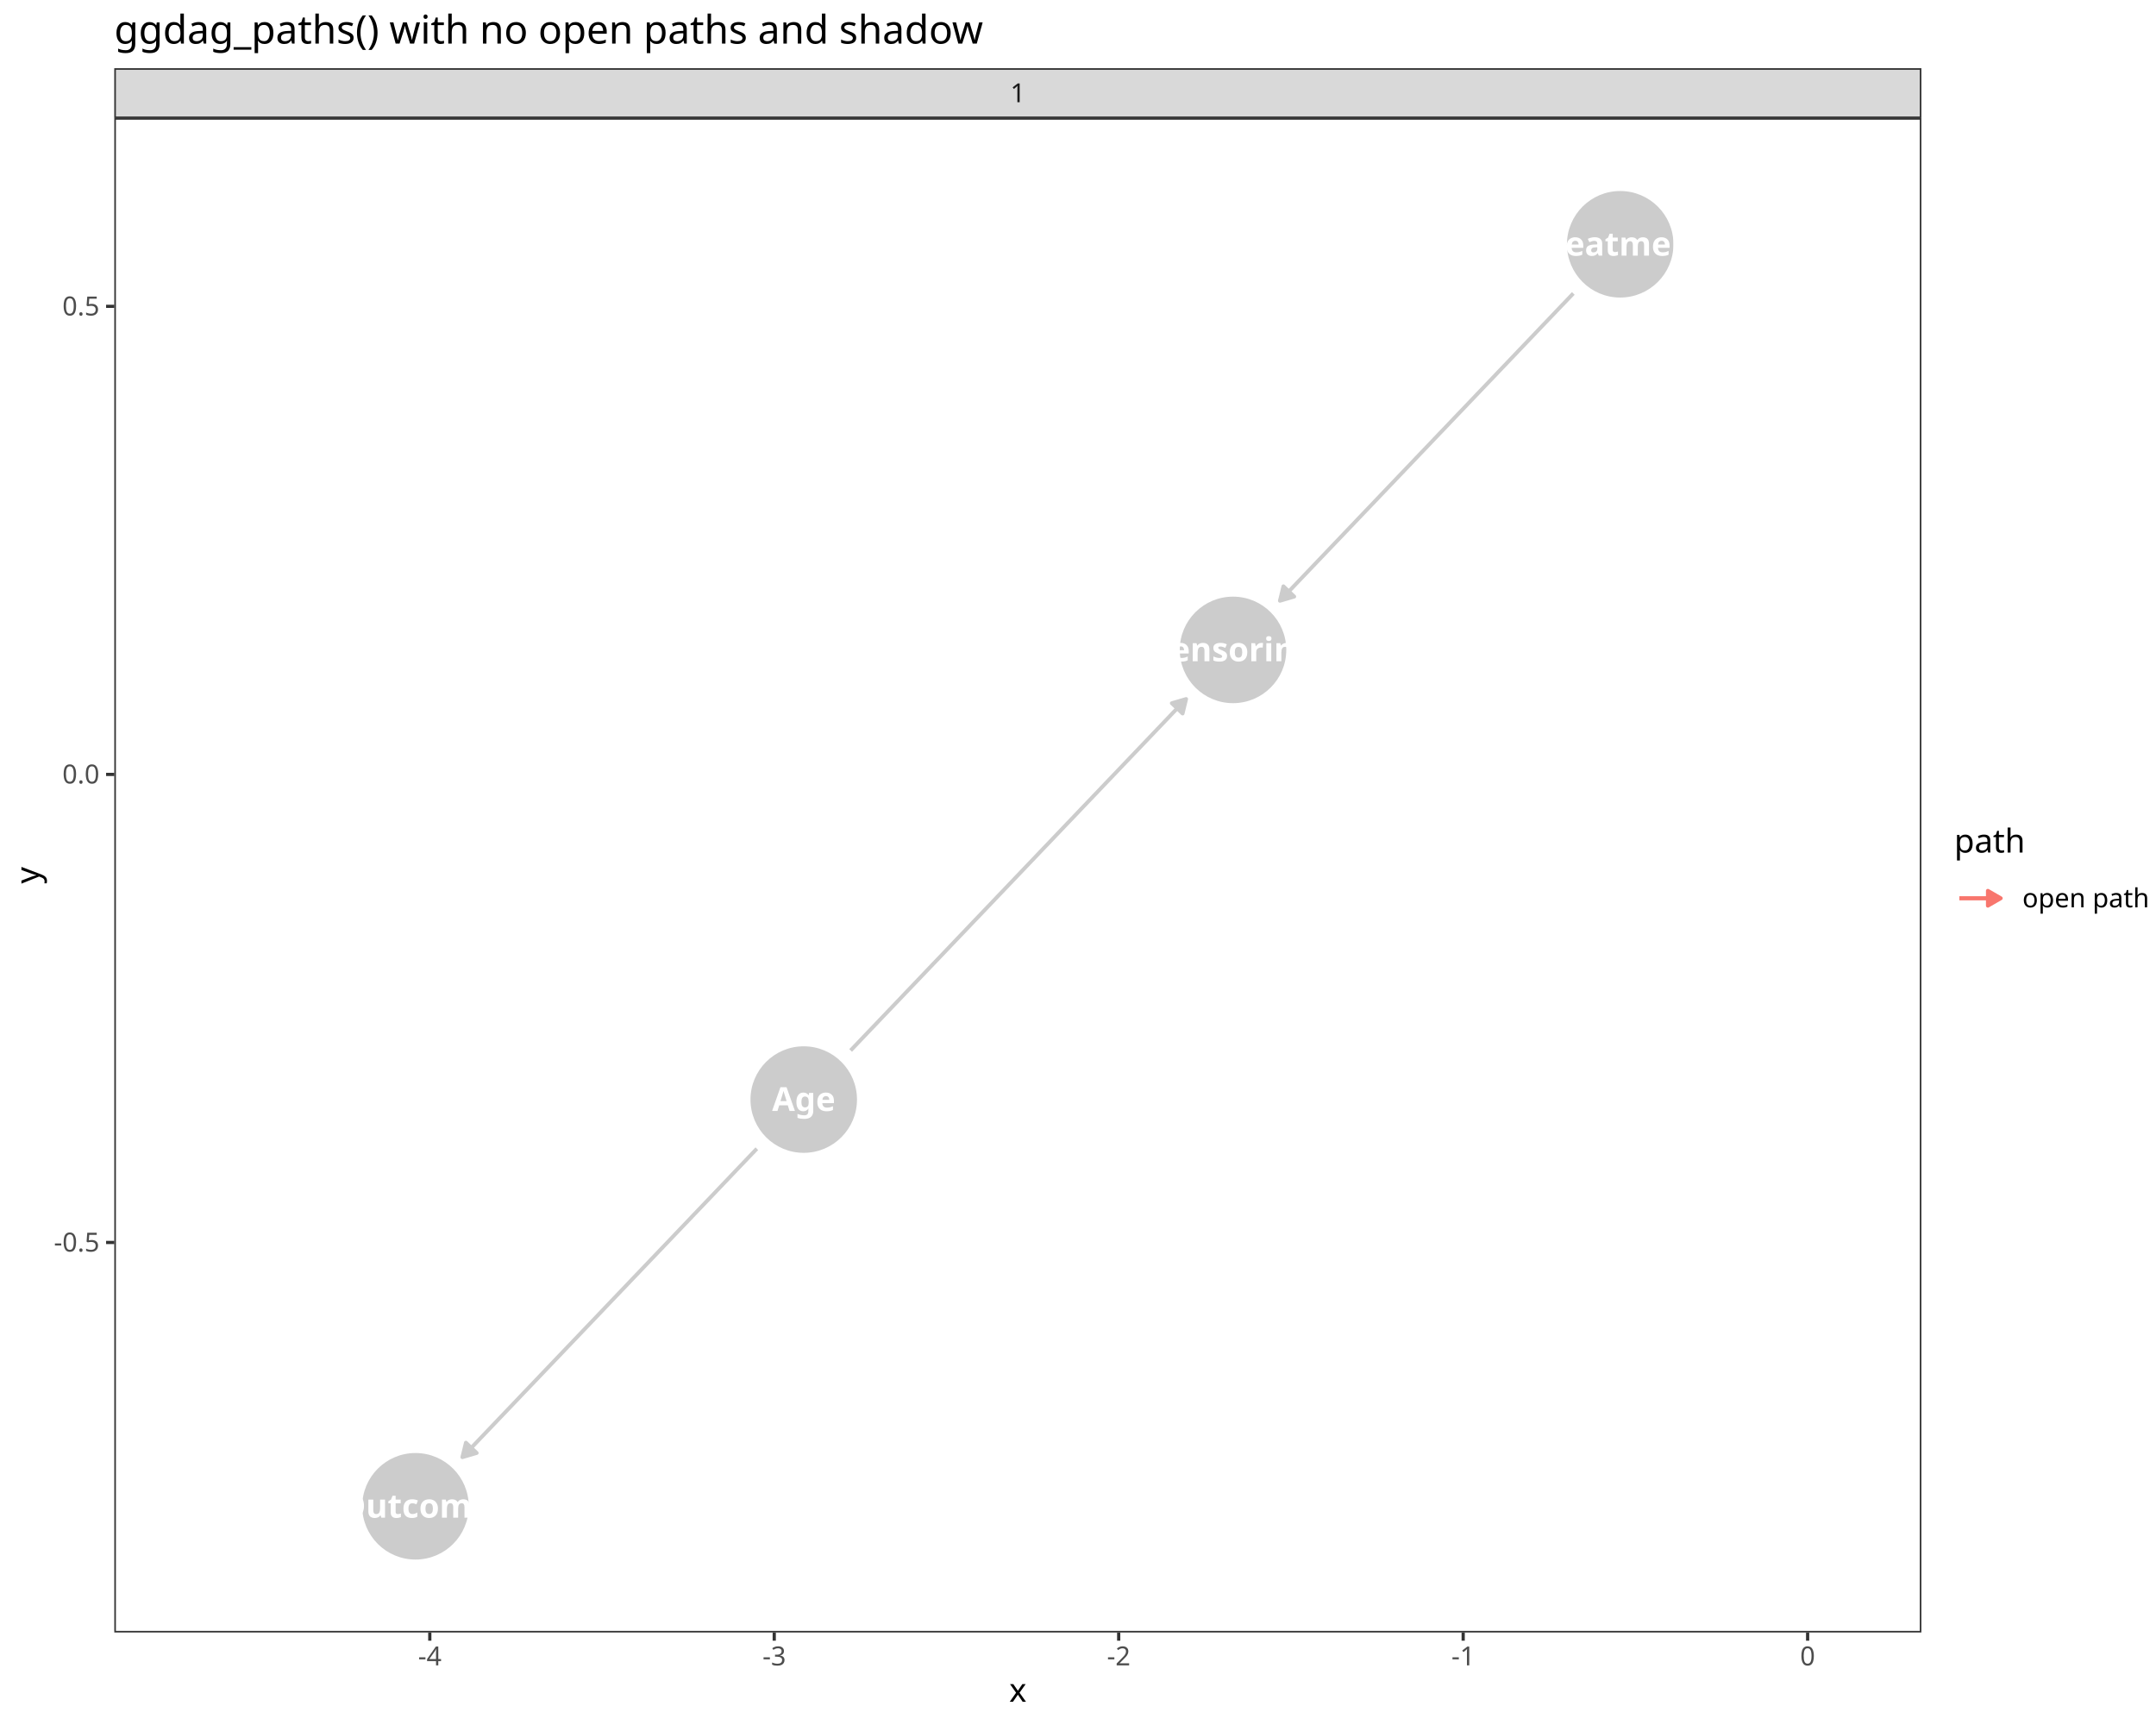
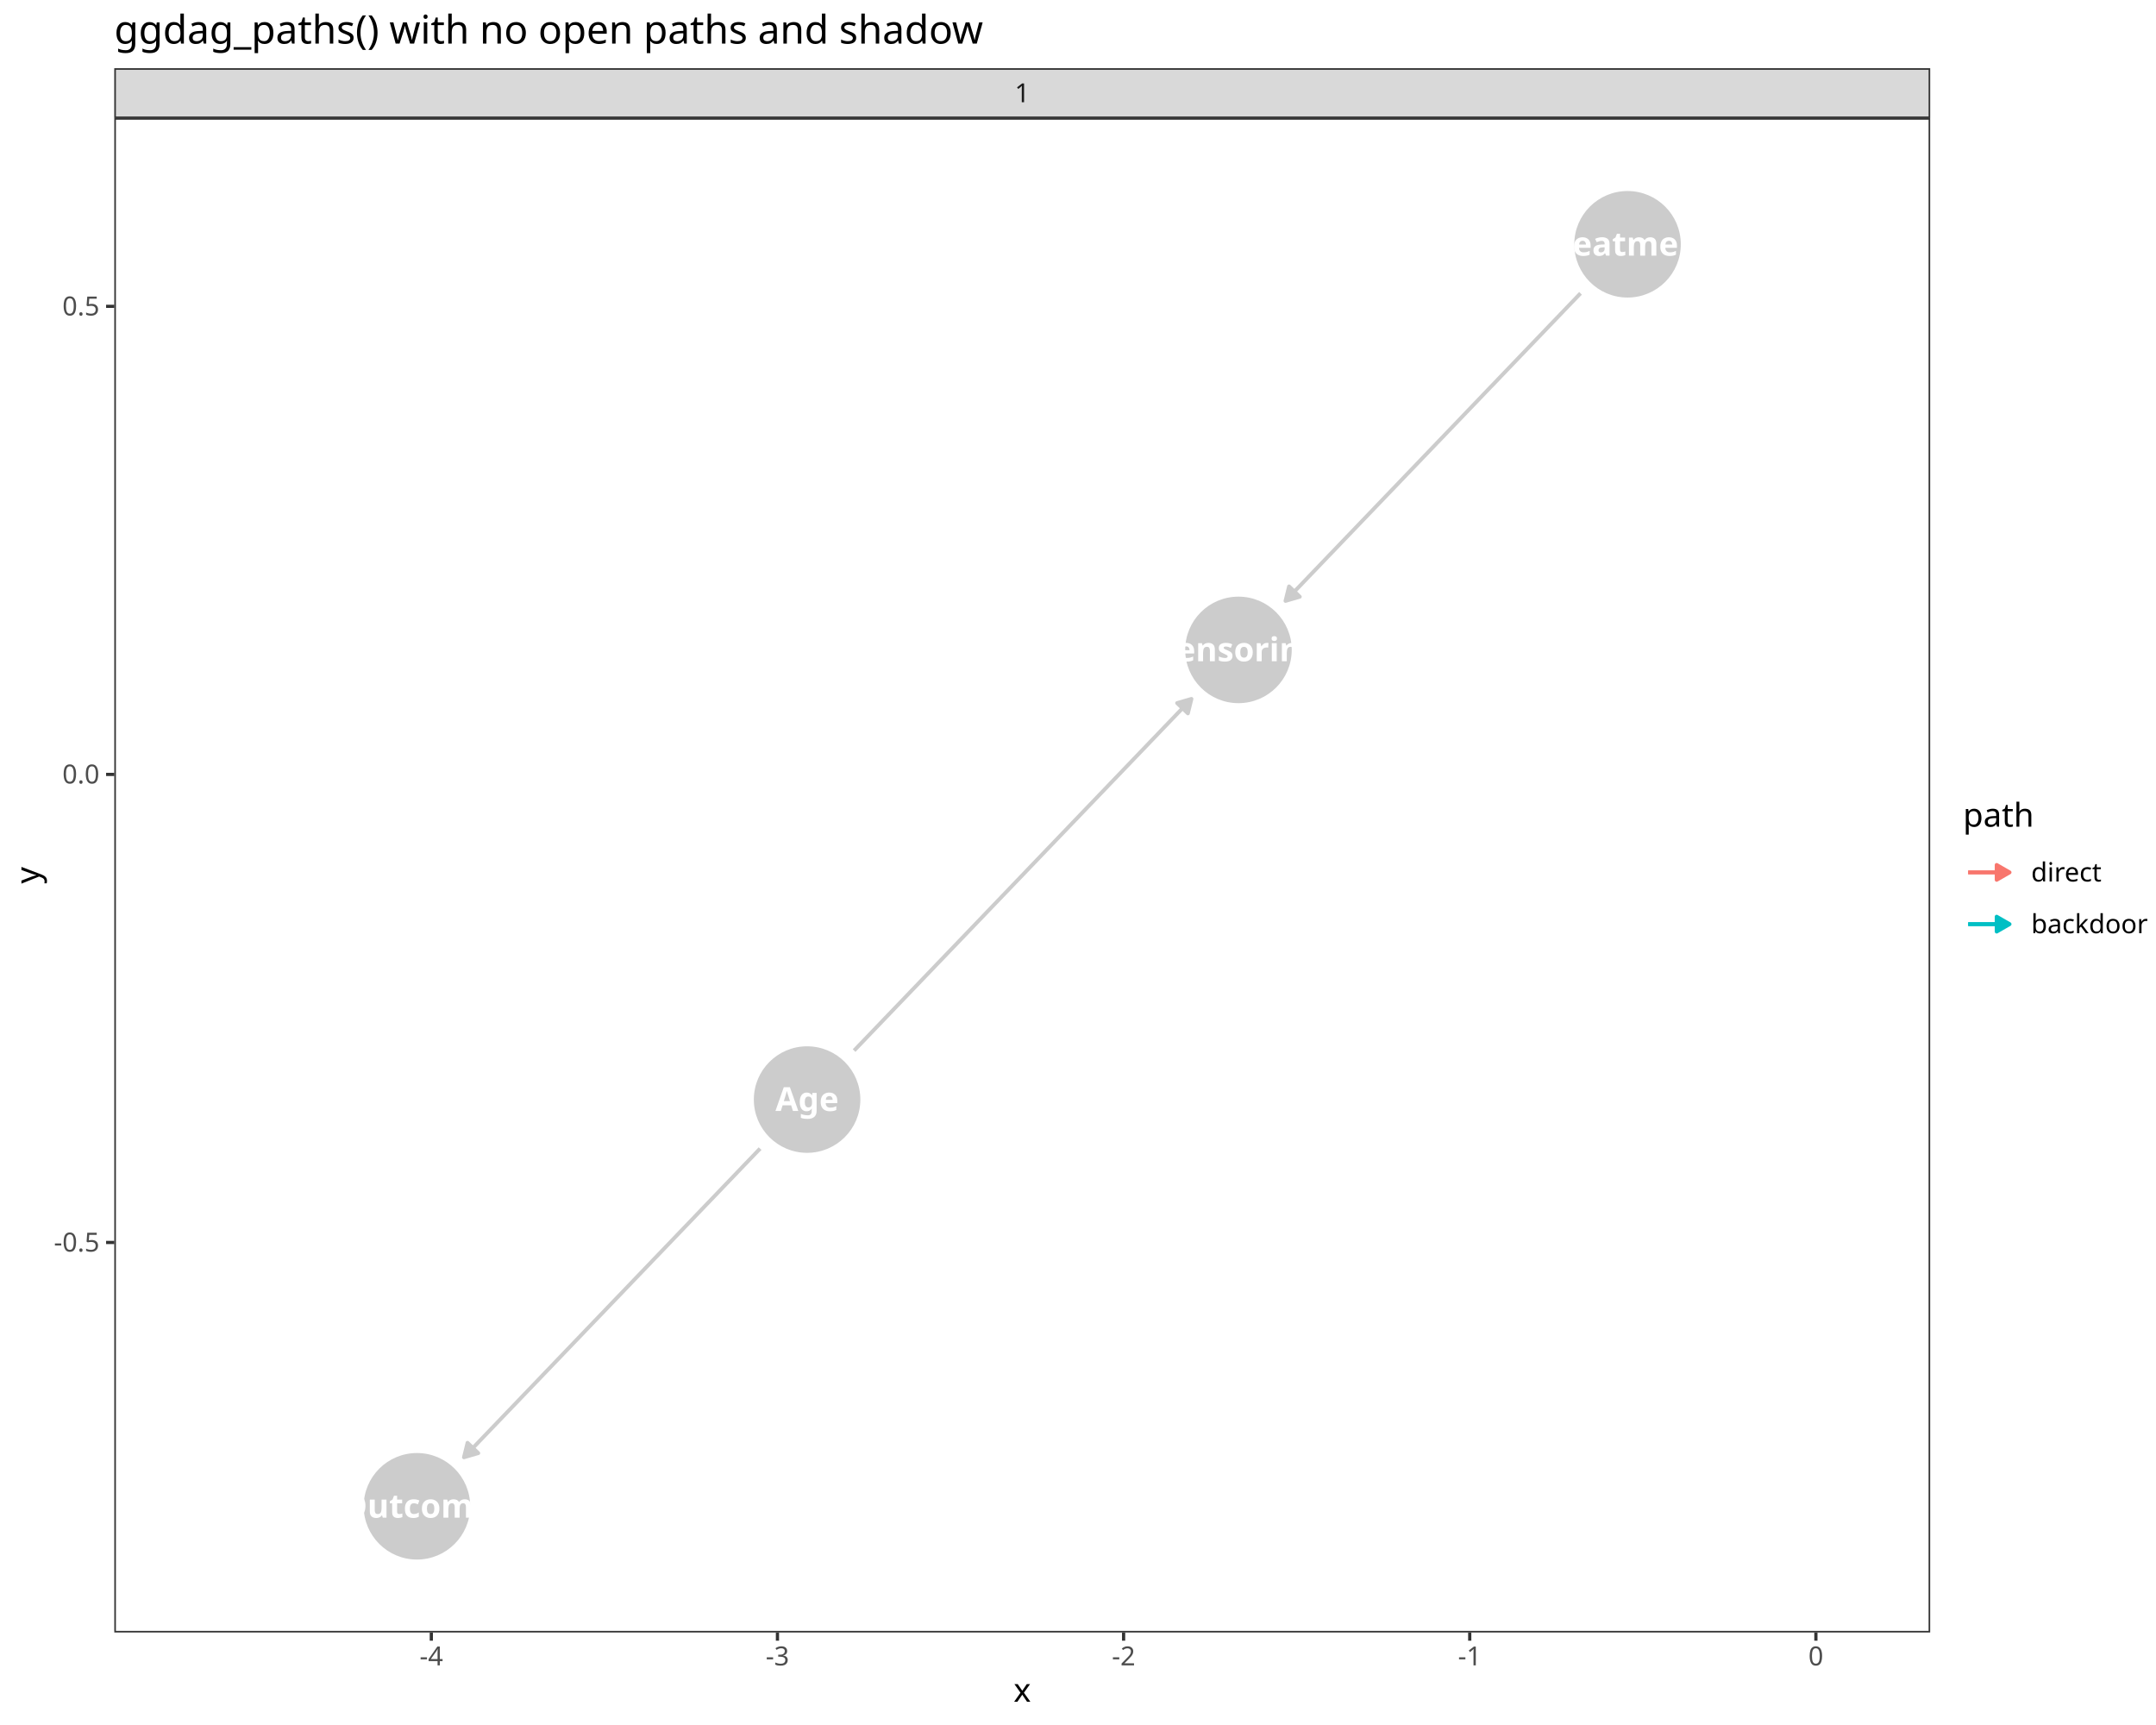
<svg xmlns="http://www.w3.org/2000/svg" class="svglite" data-engine-version="2.0" width="720.00pt" height="576.00pt" viewBox="0 0 720.00 576.00">
  <defs>
    <style type="text/css">
    .svglite line, .svglite polyline, .svglite polygon, .svglite path, .svglite rect, .svglite circle {
      fill: none;
      stroke: #000000;
      stroke-linecap: round;
      stroke-linejoin: round;
      stroke-miterlimit: 10.00;
    }
  </style>
  </defs>
  <rect width="100%" height="100%" style="stroke: none; fill: #FFFFFF;" />
  <defs>
    <clipPath id="cpMC4wMHw3MjAuMDB8MC4wMHw1NzYuMDA=">
      <rect x="0.00" y="0.00" width="720.00" height="576.00" />
    </clipPath>
  </defs>
  <g clip-path="url(#cpMC4wMHw3MjAuMDB8MC4wMHw1NzYuMDA=)">
    <rect x="0.00" y="0.00" width="720.00" height="576.00" style="stroke-width: 1.07; stroke: #FFFFFF; fill: #FFFFFF;" />
  </g>
  <defs>
-     <clipPath id="cpMzguMTd8NjQxLjY1fDM5LjQzfDU0NS4xMQ==">
-       <rect x="38.17" y="39.43" width="603.48" height="505.68" />
+     <clipPath id="cpMzguMTd8NjQ0LjU5fDM5LjQzfDU0NS4xMQ==">
+       <rect x="38.17" y="39.43" width="606.42" height="505.68" />
    </clipPath>
  </defs>
-   <g clip-path="url(#cpMzguMTd8NjQxLjY1fDM5LjQzfDU0NS4xMQ==)">
-     <rect x="38.17" y="39.43" width="603.48" height="505.68" style="stroke-width: 1.07; stroke: none; fill: #FFFFFF;" />
-     <polyline points="284.07,350.76 284.34,350.48 285.79,348.96 287.23,347.45 288.68,345.93 290.13,344.41 291.58,342.90 293.03,341.38 294.47,339.86 295.92,338.35 297.37,336.83 298.82,335.31 300.27,333.80 301.71,332.28 303.16,330.76 304.61,329.25 306.06,327.73 307.51,326.21 308.95,324.70 310.40,323.18 311.85,321.66 313.30,320.15 314.75,318.63 316.20,317.11 317.64,315.60 319.09,314.08 320.54,312.56 321.99,311.05 323.44,309.53 324.88,308.01 326.33,306.50 327.78,304.98 329.23,303.46 330.68,301.95 332.12,300.43 333.57,298.91 335.02,297.40 336.47,295.88 337.92,294.36 339.36,292.85 340.81,291.33 342.26,289.81 343.71,288.29 345.16,286.78 346.60,285.26 348.05,283.74 349.50,282.23 350.95,280.71 352.40,279.19 353.84,277.68 355.29,276.16 356.74,274.64 358.19,273.13 359.64,271.61 361.08,270.09 362.53,268.58 363.98,267.06 365.43,265.54 366.88,264.03 368.32,262.51 369.77,260.99 371.22,259.48 372.67,257.96 374.12,256.44 375.56,254.93 377.01,253.41 378.46,251.89 379.91,250.38 381.36,248.86 382.81,247.34 384.25,245.83 385.70,244.31 387.15,242.79 388.60,241.28 390.05,239.76 391.49,238.24 392.94,236.73 394.39,235.21 395.84,233.69 396.11,233.41 " style="stroke-width: 1.28; stroke: #CCCCCC; stroke-linecap: butt;" />
-     <polygon points="394.93,238.25 396.11,233.41 391.33,234.81 " style="stroke-width: 1.28; stroke: #CCCCCC; stroke-linecap: butt; fill: #CCCCCC;" />
-     <polyline points="252.75,383.57 252.69,383.63 251.38,385.00 250.07,386.37 248.76,387.74 247.45,389.11 246.14,390.48 244.83,391.86 243.53,393.23 242.22,394.60 240.91,395.97 239.60,397.34 238.29,398.72 236.98,400.09 235.67,401.46 234.36,402.83 233.05,404.20 231.74,405.57 230.43,406.95 229.12,408.32 227.81,409.69 226.50,411.06 225.19,412.43 223.88,413.81 222.57,415.18 221.26,416.55 219.95,417.92 218.64,419.29 217.33,420.66 216.02,422.04 214.71,423.41 213.40,424.78 212.09,426.15 210.78,427.52 209.47,428.90 208.16,430.27 206.85,431.64 205.54,433.01 204.23,434.38 202.92,435.75 201.61,437.13 200.31,438.50 199.00,439.87 197.69,441.24 196.38,442.61 195.07,443.98 193.76,445.36 192.45,446.73 191.14,448.10 189.83,449.47 188.52,450.84 187.21,452.22 185.90,453.59 184.59,454.96 183.28,456.33 181.97,457.70 180.66,459.07 179.35,460.45 178.04,461.82 176.73,463.19 175.42,464.56 174.11,465.93 172.80,467.31 171.49,468.68 170.18,470.05 168.87,471.42 167.56,472.79 166.25,474.16 164.94,475.54 163.63,476.91 162.32,478.28 161.01,479.65 159.70,481.02 158.39,482.40 157.08,483.77 155.78,485.14 154.47,486.51 154.41,486.57 " style="stroke-width: 1.28; stroke: #CCCCCC; stroke-linecap: butt;" />
-     <polygon points="155.59,481.73 154.41,486.57 159.19,485.17 " style="stroke-width: 1.28; stroke: #CCCCCC; stroke-linecap: butt; fill: #CCCCCC;" />
-     <polyline points="525.41,97.98 525.40,97.99 524.09,99.36 522.79,100.73 521.48,102.09 520.17,103.46 518.87,104.83 517.56,106.20 516.25,107.57 514.95,108.93 513.64,110.30 512.34,111.67 511.03,113.04 509.72,114.41 508.42,115.77 507.11,117.14 505.81,118.51 504.50,119.88 503.19,121.25 501.89,122.61 500.58,123.98 499.28,125.35 497.97,126.72 496.66,128.09 495.36,129.45 494.05,130.82 492.74,132.19 491.44,133.56 490.13,134.93 488.83,136.30 487.52,137.66 486.21,139.03 484.91,140.40 483.60,141.77 482.30,143.14 480.99,144.50 479.68,145.87 478.38,147.24 477.07,148.61 475.77,149.98 474.46,151.34 473.15,152.71 471.85,154.08 470.54,155.45 469.23,156.82 467.93,158.18 466.62,159.55 465.32,160.92 464.01,162.29 462.70,163.66 461.40,165.02 460.09,166.39 458.79,167.76 457.48,169.13 456.17,170.50 454.87,171.86 453.56,173.23 452.26,174.60 450.95,175.97 449.64,177.34 448.34,178.70 447.03,180.07 445.72,181.44 444.42,182.81 443.11,184.18 441.81,185.54 440.50,186.91 439.19,188.28 437.89,189.65 436.58,191.02 435.28,192.38 433.97,193.75 432.66,195.12 431.36,196.49 430.05,197.86 428.75,199.23 427.44,200.59 427.43,200.61 " style="stroke-width: 1.28; stroke: #CCCCCC; stroke-linecap: butt;" />
-     <polygon points="428.60,195.77 427.43,200.61 432.21,199.21 " style="stroke-width: 1.28; stroke: #CCCCCC; stroke-linecap: butt; fill: #CCCCCC;" />
-     <circle cx="268.41" cy="367.16" r="17.43" style="stroke-width: 0.71; stroke: #CCCCCC; fill: #CCCCCC;" />
-     <circle cx="411.77" cy="217.01" r="17.43" style="stroke-width: 0.71; stroke: #CCCCCC; fill: #CCCCCC;" />
-     <circle cx="138.75" cy="502.97" r="17.43" style="stroke-width: 0.71; stroke: #CCCCCC; fill: #CCCCCC;" />
-     <circle cx="541.07" cy="81.57" r="17.43" style="stroke-width: 0.71; stroke: #CCCCCC; fill: #CCCCCC;" />
-     <text x="268.41" y="370.96" text-anchor="middle" style="font-size: 11.04px; font-weight: bold; fill: #FFFFFF; font-family: sans;" textLength="19.65px" lengthAdjust="spacingAndGlyphs">Age</text>
-     <text x="411.77" y="220.81" text-anchor="middle" style="font-size: 11.04px; font-weight: bold; fill: #FFFFFF; font-family: sans;" textLength="50.33px" lengthAdjust="spacingAndGlyphs">Censoring</text>
-     <text x="138.75" y="506.77" text-anchor="middle" style="font-size: 11.04px; font-weight: bold; fill: #FFFFFF; font-family: sans;" textLength="44.80px" lengthAdjust="spacingAndGlyphs">Outcome</text>
-     <text x="541.07" y="85.37" text-anchor="middle" style="font-size: 11.04px; font-weight: bold; fill: #FFFFFF; font-family: sans;" textLength="50.31px" lengthAdjust="spacingAndGlyphs">Treatment</text>
-     <rect x="38.17" y="39.43" width="603.48" height="505.68" style="stroke-width: 1.07; stroke: #333333;" />
+   <g clip-path="url(#cpMzguMTd8NjQ0LjU5fDM5LjQzfDU0NS4xMQ==)">
+     <rect x="38.17" y="39.43" width="606.42" height="505.68" style="stroke-width: 1.07; stroke: none; fill: #FFFFFF;" />
+     <polyline points="285.23,350.80 285.54,350.48 286.99,348.96 288.45,347.45 289.90,345.93 291.36,344.41 292.81,342.90 294.27,341.38 295.72,339.86 297.18,338.35 298.63,336.83 300.09,335.31 301.54,333.80 303.00,332.28 304.45,330.76 305.91,329.25 307.36,327.73 308.82,326.21 310.27,324.70 311.73,323.18 313.18,321.66 314.64,320.15 316.09,318.63 317.55,317.11 319.01,315.60 320.46,314.08 321.92,312.56 323.37,311.05 324.83,309.53 326.28,308.01 327.74,306.50 329.19,304.98 330.65,303.46 332.10,301.95 333.56,300.43 335.01,298.91 336.47,297.40 337.92,295.88 339.38,294.36 340.83,292.85 342.29,291.33 343.74,289.81 345.20,288.29 346.65,286.78 348.11,285.26 349.56,283.74 351.02,282.23 352.47,280.71 353.93,279.19 355.38,277.68 356.84,276.16 358.29,274.64 359.75,273.13 361.20,271.61 362.66,270.09 364.11,268.58 365.57,267.06 367.02,265.54 368.48,264.03 369.93,262.51 371.39,260.99 372.84,259.48 374.30,257.96 375.75,256.44 377.21,254.93 378.66,253.41 380.12,251.89 381.57,250.38 383.03,248.86 384.48,247.34 385.94,245.83 387.39,244.31 388.85,242.79 390.30,241.28 391.76,239.76 393.22,238.24 394.67,236.73 396.13,235.21 397.58,233.69 397.89,233.37 " style="stroke-width: 1.28; stroke: #CCCCCC; stroke-linecap: butt;" />
+     <polygon points="396.70,238.21 397.89,233.37 393.10,234.76 " style="stroke-width: 1.28; stroke: #CCCCCC; stroke-linecap: butt; fill: #CCCCCC;" />
+     <polyline points="253.83,383.53 253.74,383.63 252.42,385.00 251.11,386.37 249.79,387.74 248.47,389.11 247.16,390.48 245.84,391.86 244.53,393.23 243.21,394.60 241.89,395.97 240.58,397.34 239.26,398.72 237.95,400.09 236.63,401.46 235.31,402.83 234.00,404.20 232.68,405.57 231.37,406.95 230.05,408.32 228.73,409.69 227.42,411.06 226.10,412.43 224.78,413.81 223.47,415.18 222.15,416.55 220.84,417.92 219.52,419.29 218.20,420.66 216.89,422.04 215.57,423.41 214.26,424.78 212.94,426.15 211.62,427.52 210.31,428.90 208.99,430.27 207.68,431.64 206.36,433.01 205.04,434.38 203.73,435.75 202.41,437.13 201.10,438.50 199.78,439.87 198.46,441.24 197.15,442.61 195.83,443.98 194.51,445.36 193.20,446.73 191.88,448.10 190.57,449.47 189.25,450.84 187.93,452.22 186.62,453.59 185.30,454.96 183.99,456.33 182.67,457.70 181.35,459.07 180.04,460.45 178.72,461.82 177.41,463.19 176.09,464.56 174.77,465.93 173.46,467.31 172.14,468.68 170.83,470.05 169.51,471.42 168.19,472.79 166.88,474.16 165.56,475.54 164.24,476.91 162.93,478.28 161.61,479.65 160.30,481.02 158.98,482.40 157.66,483.77 156.35,485.14 155.03,486.51 154.94,486.61 " style="stroke-width: 1.28; stroke: #CCCCCC; stroke-linecap: butt;" />
+     <polygon points="156.13,481.77 154.94,486.61 159.72,485.22 " style="stroke-width: 1.28; stroke: #CCCCCC; stroke-linecap: butt; fill: #CCCCCC;" />
+     <polyline points="527.82,97.94 527.77,97.99 526.46,99.36 525.15,100.73 523.83,102.09 522.52,103.46 521.21,104.83 519.90,106.20 518.58,107.57 517.27,108.93 515.96,110.30 514.65,111.67 513.33,113.04 512.02,114.41 510.71,115.77 509.40,117.14 508.08,118.51 506.77,119.88 505.46,121.25 504.15,122.61 502.83,123.98 501.52,125.35 500.21,126.72 498.90,128.09 497.58,129.45 496.27,130.82 494.96,132.19 493.65,133.56 492.33,134.93 491.02,136.30 489.71,137.66 488.40,139.03 487.09,140.40 485.77,141.77 484.46,143.14 483.15,144.50 481.84,145.87 480.52,147.24 479.21,148.61 477.90,149.98 476.59,151.34 475.27,152.71 473.96,154.08 472.65,155.45 471.34,156.82 470.02,158.18 468.71,159.55 467.40,160.92 466.09,162.29 464.77,163.66 463.46,165.02 462.15,166.39 460.84,167.76 459.52,169.13 458.21,170.50 456.90,171.86 455.59,173.23 454.27,174.60 452.96,175.97 451.65,177.34 450.34,178.70 449.02,180.07 447.71,181.44 446.40,182.81 445.09,184.18 443.77,185.54 442.46,186.91 441.15,188.28 439.84,189.65 438.52,191.02 437.21,192.38 435.90,193.75 434.59,195.12 433.27,196.49 431.96,197.86 430.65,199.23 429.34,200.59 429.29,200.65 " style="stroke-width: 1.28; stroke: #CCCCCC; stroke-linecap: butt;" />
+     <polygon points="430.48,195.81 429.29,200.65 434.07,199.26 " style="stroke-width: 1.28; stroke: #CCCCCC; stroke-linecap: butt; fill: #CCCCCC;" />
+     <circle cx="269.53" cy="367.16" r="17.43" style="stroke-width: 0.71; stroke: #CCCCCC; fill: #CCCCCC;" />
+     <circle cx="413.59" cy="217.01" r="17.43" style="stroke-width: 0.71; stroke: #CCCCCC; fill: #CCCCCC;" />
+     <circle cx="139.24" cy="502.97" r="17.43" style="stroke-width: 0.71; stroke: #CCCCCC; fill: #CCCCCC;" />
+     <circle cx="543.52" cy="81.57" r="17.43" style="stroke-width: 0.71; stroke: #CCCCCC; fill: #CCCCCC;" />
+     <text x="269.53" y="370.96" text-anchor="middle" style="font-size: 11.04px; font-weight: bold; fill: #FFFFFF; font-family: sans;" textLength="19.65px" lengthAdjust="spacingAndGlyphs">Age</text>
+     <text x="413.59" y="220.81" text-anchor="middle" style="font-size: 11.04px; font-weight: bold; fill: #FFFFFF; font-family: sans;" textLength="50.33px" lengthAdjust="spacingAndGlyphs">Censoring</text>
+     <text x="139.24" y="506.77" text-anchor="middle" style="font-size: 11.04px; font-weight: bold; fill: #FFFFFF; font-family: sans;" textLength="44.80px" lengthAdjust="spacingAndGlyphs">Outcome</text>
+     <text x="543.52" y="85.37" text-anchor="middle" style="font-size: 11.04px; font-weight: bold; fill: #FFFFFF; font-family: sans;" textLength="50.31px" lengthAdjust="spacingAndGlyphs">Treatment</text>
+     <rect x="38.17" y="39.43" width="606.42" height="505.68" style="stroke-width: 1.07; stroke: #333333;" />
  </g>
  <g clip-path="url(#cpMC4wMHw3MjAuMDB8MC4wMHw1NzYuMDA=)">
</g>
  <defs>
-     <clipPath id="cpMzguMTd8NjQxLjY1fDIyLjc4fDM5LjQz">
-       <rect x="38.17" y="22.78" width="603.48" height="16.65" />
+     <clipPath id="cpMzguMTd8NjQ0LjU5fDIyLjc4fDM5LjQz">
+       <rect x="38.17" y="22.78" width="606.42" height="16.65" />
    </clipPath>
  </defs>
-   <g clip-path="url(#cpMzguMTd8NjQxLjY1fDIyLjc4fDM5LjQz)">
-     <rect x="38.17" y="22.78" width="603.48" height="16.65" style="stroke-width: 1.07; stroke: #333333; fill: #D9D9D9;" />
-     <text x="339.91" y="34.14" text-anchor="middle" style="font-size: 8.80px; fill: #1A1A1A; font-family: sans;" textLength="4.89px" lengthAdjust="spacingAndGlyphs">1</text>
+   <g clip-path="url(#cpMzguMTd8NjQ0LjU5fDIyLjc4fDM5LjQz)">
+     <rect x="38.17" y="22.78" width="606.42" height="16.65" style="stroke-width: 1.07; stroke: #333333; fill: #D9D9D9;" />
+     <text x="341.38" y="34.14" text-anchor="middle" style="font-size: 8.80px; fill: #1A1A1A; font-family: sans;" textLength="4.89px" lengthAdjust="spacingAndGlyphs">1</text>
  </g>
  <g clip-path="url(#cpMC4wMHw3MjAuMDB8MC4wMHw1NzYuMDA=)">
-     <polyline points="143.53,547.85 143.53,545.11 " style="stroke-width: 1.07; stroke: #333333; stroke-linecap: butt;" />
-     <polyline points="258.56,547.85 258.56,545.11 " style="stroke-width: 1.07; stroke: #333333; stroke-linecap: butt;" />
-     <polyline points="373.59,547.85 373.59,545.11 " style="stroke-width: 1.07; stroke: #333333; stroke-linecap: butt;" />
-     <polyline points="488.63,547.85 488.63,545.11 " style="stroke-width: 1.07; stroke: #333333; stroke-linecap: butt;" />
-     <polyline points="603.66,547.85 603.66,545.11 " style="stroke-width: 1.07; stroke: #333333; stroke-linecap: butt;" />
-     <text x="143.53" y="556.10" text-anchor="middle" style="font-size: 8.80px; fill: #4D4D4D; font-family: sans;" textLength="7.82px" lengthAdjust="spacingAndGlyphs">-4</text>
-     <text x="258.56" y="556.10" text-anchor="middle" style="font-size: 8.80px; fill: #4D4D4D; font-family: sans;" textLength="7.82px" lengthAdjust="spacingAndGlyphs">-3</text>
-     <text x="373.59" y="556.10" text-anchor="middle" style="font-size: 8.80px; fill: #4D4D4D; font-family: sans;" textLength="7.82px" lengthAdjust="spacingAndGlyphs">-2</text>
-     <text x="488.63" y="556.10" text-anchor="middle" style="font-size: 8.80px; fill: #4D4D4D; font-family: sans;" textLength="7.82px" lengthAdjust="spacingAndGlyphs">-1</text>
-     <text x="603.66" y="556.10" text-anchor="middle" style="font-size: 8.80px; fill: #4D4D4D; font-family: sans;" textLength="4.89px" lengthAdjust="spacingAndGlyphs">0</text>
+     <polyline points="144.04,547.85 144.04,545.11 " style="stroke-width: 1.07; stroke: #333333; stroke-linecap: butt;" />
+     <polyline points="259.63,547.85 259.63,545.11 " style="stroke-width: 1.07; stroke: #333333; stroke-linecap: butt;" />
+     <polyline points="375.23,547.85 375.23,545.11 " style="stroke-width: 1.07; stroke: #333333; stroke-linecap: butt;" />
+     <polyline points="490.82,547.85 490.82,545.11 " style="stroke-width: 1.07; stroke: #333333; stroke-linecap: butt;" />
+     <polyline points="606.42,547.85 606.42,545.11 " style="stroke-width: 1.07; stroke: #333333; stroke-linecap: butt;" />
+     <text x="144.04" y="556.10" text-anchor="middle" style="font-size: 8.80px; fill: #4D4D4D; font-family: sans;" textLength="7.82px" lengthAdjust="spacingAndGlyphs">-4</text>
+     <text x="259.63" y="556.10" text-anchor="middle" style="font-size: 8.80px; fill: #4D4D4D; font-family: sans;" textLength="7.82px" lengthAdjust="spacingAndGlyphs">-3</text>
+     <text x="375.23" y="556.10" text-anchor="middle" style="font-size: 8.80px; fill: #4D4D4D; font-family: sans;" textLength="7.82px" lengthAdjust="spacingAndGlyphs">-2</text>
+     <text x="490.82" y="556.10" text-anchor="middle" style="font-size: 8.80px; fill: #4D4D4D; font-family: sans;" textLength="7.82px" lengthAdjust="spacingAndGlyphs">-1</text>
+     <text x="606.42" y="556.10" text-anchor="middle" style="font-size: 8.80px; fill: #4D4D4D; font-family: sans;" textLength="4.89px" lengthAdjust="spacingAndGlyphs">0</text>
    <text x="33.24" y="417.91" text-anchor="end" style="font-size: 8.80px; fill: #4D4D4D; font-family: sans;" textLength="15.16px" lengthAdjust="spacingAndGlyphs">-0.5</text>
    <text x="33.24" y="261.61" text-anchor="end" style="font-size: 8.80px; fill: #4D4D4D; font-family: sans;" textLength="12.23px" lengthAdjust="spacingAndGlyphs">0.0</text>
    <text x="33.24" y="105.32" text-anchor="end" style="font-size: 8.80px; fill: #4D4D4D; font-family: sans;" textLength="12.23px" lengthAdjust="spacingAndGlyphs">0.5</text>
    <polyline points="35.43,414.88 38.17,414.88 " style="stroke-width: 1.07; stroke: #333333; stroke-linecap: butt;" />
    <polyline points="35.43,258.59 38.17,258.59 " style="stroke-width: 1.07; stroke: #333333; stroke-linecap: butt;" />
    <polyline points="35.43,102.29 38.17,102.29 " style="stroke-width: 1.07; stroke: #333333; stroke-linecap: butt;" />
-     <text x="339.91" y="568.24" text-anchor="middle" style="font-size: 11.00px; font-family: sans;" textLength="5.50px" lengthAdjust="spacingAndGlyphs">x</text>
+     <text x="341.38" y="568.24" text-anchor="middle" style="font-size: 11.00px; font-family: sans;" textLength="5.50px" lengthAdjust="spacingAndGlyphs">x</text>
    <text transform="translate(13.05,292.27) rotate(-90)" text-anchor="middle" style="font-size: 11.00px; font-family: sans;" textLength="5.50px" lengthAdjust="spacingAndGlyphs">y</text>
-     <rect x="652.61" y="275.97" width="61.91" height="32.61" style="stroke-width: 1.07; stroke: none; fill: #FFFFFF;" />
-     <text x="652.61" y="284.68" style="font-size: 11.00px; font-family: sans;" textLength="21.41px" lengthAdjust="spacingAndGlyphs">path</text>
-     <rect x="652.61" y="291.30" width="17.28" height="17.28" style="stroke-width: 1.07; stroke: none; fill: #FFFFFF;" />
-     <line x1="654.34" y1="299.94" x2="668.16" y2="299.94" style="stroke-width: 1.28; stroke: #F8766D; stroke-linecap: butt;" />
-     <polygon points="663.85,302.43 668.16,299.94 663.85,297.45 " style="stroke-width: 1.28; stroke: #F8766D; stroke-linecap: butt; fill: #F8766D;" />
-     <line x1="654.34" y1="299.94" x2="668.16" y2="299.94" style="stroke-width: 1.28; stroke: #F8766D; stroke-linecap: butt;" />
-     <text x="675.37" y="302.97" style="font-size: 8.80px; font-family: sans;" textLength="39.15px" lengthAdjust="spacingAndGlyphs">open path</text>
+     <rect x="655.55" y="267.33" width="58.97" height="49.89" style="stroke-width: 1.07; stroke: none; fill: #FFFFFF;" />
+     <text x="655.55" y="276.04" style="font-size: 11.00px; font-family: sans;" textLength="21.41px" lengthAdjust="spacingAndGlyphs">path</text>
+     <rect x="655.55" y="282.66" width="17.28" height="17.28" style="stroke-width: 1.07; stroke: none; fill: #FFFFFF;" />
+     <line x1="657.28" y1="291.30" x2="671.10" y2="291.30" style="stroke-width: 1.28; stroke: #F8766D; stroke-linecap: butt;" />
+     <polygon points="666.79,293.79 671.10,291.30 666.79,288.81 " style="stroke-width: 1.28; stroke: #F8766D; stroke-linecap: butt; fill: #F8766D;" />
+     <line x1="657.28" y1="291.30" x2="671.10" y2="291.30" style="stroke-width: 1.28; stroke: #F8766D; stroke-linecap: butt;" />
+     <rect x="655.55" y="299.94" width="17.28" height="17.28" style="stroke-width: 1.07; stroke: none; fill: #FFFFFF;" />
+     <line x1="657.28" y1="308.58" x2="671.10" y2="308.58" style="stroke-width: 1.28; stroke: #00BFC4; stroke-linecap: butt;" />
+     <polygon points="666.79,311.07 671.10,308.58 666.79,306.09 " style="stroke-width: 1.28; stroke: #00BFC4; stroke-linecap: butt; fill: #00BFC4;" />
+     <line x1="657.28" y1="308.58" x2="671.10" y2="308.58" style="stroke-width: 1.28; stroke: #00BFC4; stroke-linecap: butt;" />
+     <text x="678.31" y="294.33" style="font-size: 8.80px; font-family: sans;" textLength="21.52px" lengthAdjust="spacingAndGlyphs">direct</text>
+     <text x="678.31" y="311.61" style="font-size: 8.80px; font-family: sans;" textLength="36.21px" lengthAdjust="spacingAndGlyphs">backdoor</text>
    <text x="38.17" y="14.56" style="font-size: 13.20px; font-family: sans;" textLength="274.50px" lengthAdjust="spacingAndGlyphs">ggdag_paths() with no open paths and shadow</text>
  </g>
</svg>
